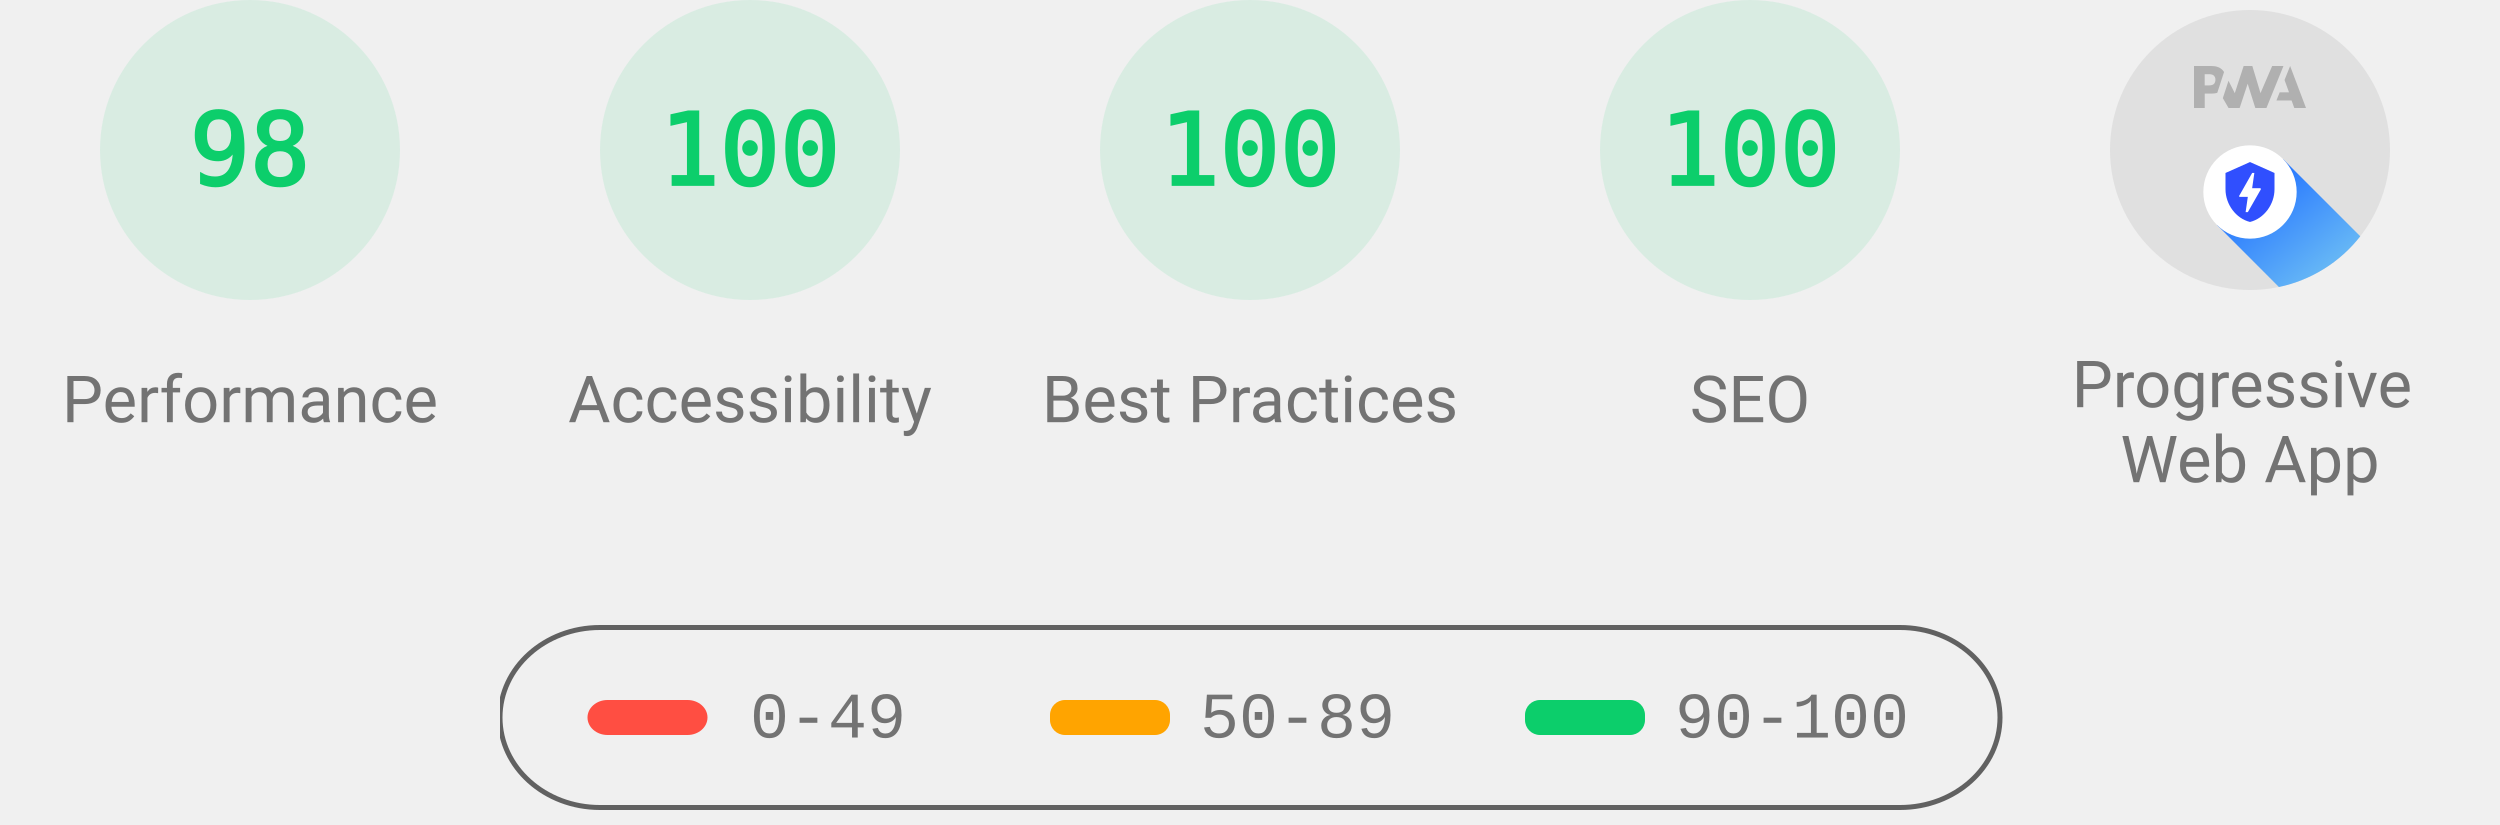
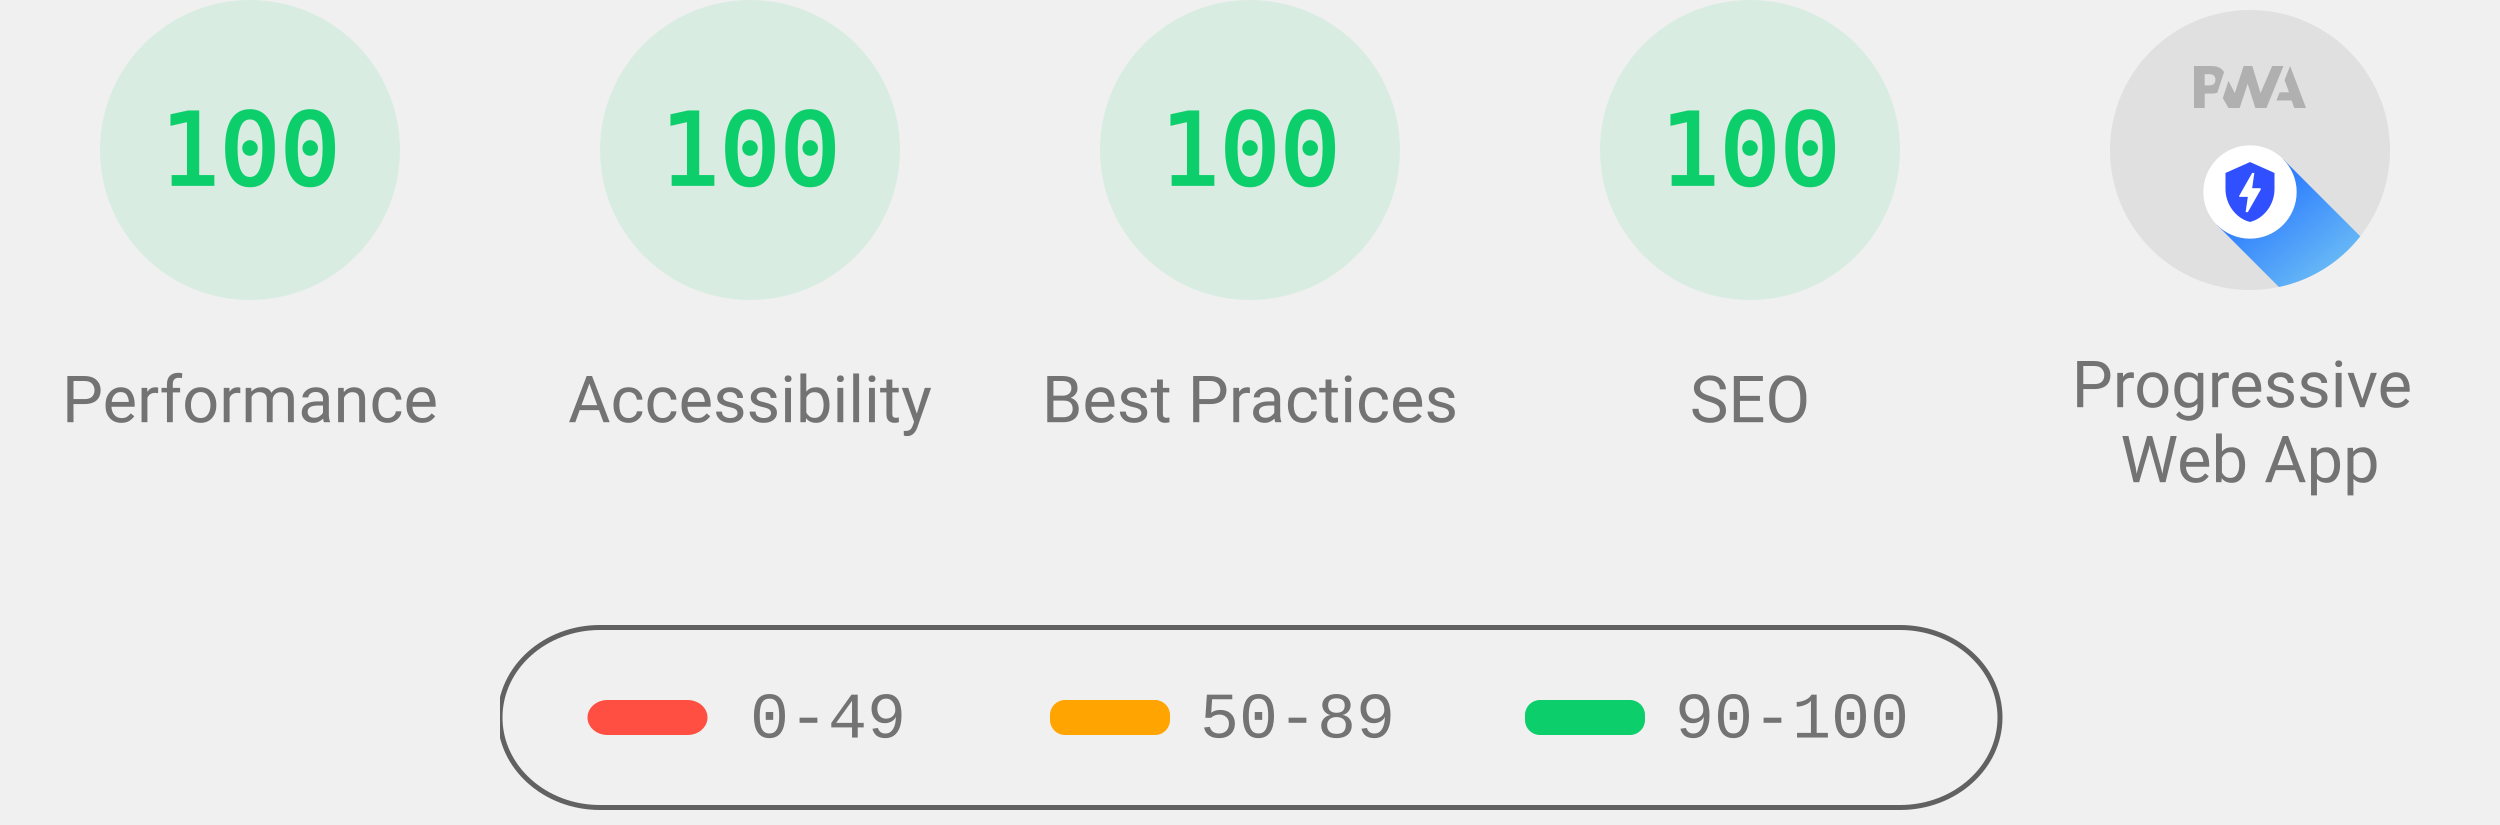
<svg xmlns="http://www.w3.org/2000/svg" class="theme--agnostic" fill="none" width="1000" height="330">
  <style>
			.gauge-base {
				opacity: 0.1
			}

			.gauge-arc {
				fill: none;
				animation-delay: 250ms;
				stroke-linecap: round;
				transform: rotate(-90deg);
				transform-origin: 100px 60px;
				animation: load-gauge 1s ease forwards
			}

			.guage-text {
				font-size: 40px;
				font-family: monospace;
				text-align: center
			}

			.guage-red {
				color: #ff4e42;
				fill: #ff4e42;
				stroke: #ff4e42
			}
			.guage-orange {
				color: #ffa400;
				fill: #ffa400;
				stroke: #ffa400
			}
			.guage-green {
				color: #0cce6b;
				fill: #0cce6b;
				stroke: #0cce6b
			}
			.theme--agnostic .guage-undefined {
				color: #5c5c5c;
				fill: #5c5c5c;
				stroke: #5c5c5c
			}
			.theme--light .guage-undefined {
				color: #1e1e1e;
				fill: #1e1e1e;
				stroke: #1e1e1e
			}
			.theme--dark .guage-undefined {
				color: #f5f5f5;
				fill: #f5f5f5;
				stroke: #f5f5f5
			}

			.guage-title {
				stroke: none;
				font-size: 26px;
				line-height: 26px;
				font-family: Roboto, Halvetica, Arial, sans-serif
			}
			.metric.guage-title {
				font-family: 'Courier New', Courier, monospace
			}
			.theme--agnostic .guage-title {
				color: #737373;
				fill: #737373
			}
			.theme--light .guage-title {
				color: #212121;
				fill: #212121
			}
			.theme--dark .guage-title {
				color: #f5f5f5;
				fill: #f5f5f5
			}

			@keyframes load-gauge {
				from {
					stroke-dasharray: 0 352.858
				}
			}
			.lh-gauge--pwa__disc {
				fill: #e0e0e0
			}
			.lh-gauge--pwa__logo {
				position: relative;
				fill: #b0b0b0
			}
			.lh-gauge--pwa__invisible {
				display: none
			}
			.lh-gauge--pwa__visible {
				display: inline
			}
			.guage-invisible {
				display: none
			}
			.lh-gauge--pwa__logo--primary-color {
				fill: #304ffe
			}
			.theme--agnostic .lh-gauge--pwa__logo--secondary-color {
				fill: #787878
			}
			.theme--light .lh-gauge--pwa__logo--secondary-color {
				fill: #3d3d3d
			}
			.theme--dark .lh-gauge--pwa__logo--secondary-color {
				fill: #d8b6b6
			}
			.theme--light #svg_2 {
				stroke: #00000022
			}
			.theme--agnostic #svg_2 {
				stroke: #616161
			}
			.theme--light #svg_2 {
				stroke: #00000022
			}
			.theme--dark #svg_2 {
				stroke: #f5f5f566
			}
		</style>
  <svg class="guage-div guage-perf guage-green" viewBox="0 0 200 200" width="200" height="200" x="0" y="0">
    <circle class="gauge-base" r="56" cx="100" cy="60" stroke-width="8" />
-     <circle class="gauge-arc guage-arc-1" r="56" cx="100" cy="60" stroke-width="8" style="stroke-dasharray: 344.821, 351.858;" />
-     <text class="guage-text" x="100px" y="60px" alignment-baseline="central" dominant-baseline="central" text-anchor="middle">98</text>
+     <circle class="gauge-arc guage-arc-1" r="56" cx="100" cy="60" stroke-width="8" style="stroke-dasharray: 351.858, 351.858;" />
+     <text class="guage-text" x="100px" y="60px" alignment-baseline="central" dominant-baseline="central" text-anchor="middle">100</text>
    <text class="guage-title" x="100px" y="160px" alignment-baseline="central" dominant-baseline="central" text-anchor="middle">Performance</text>
  </svg>
  <svg class="guage-div guage-acc guage-green" viewBox="0 0 200 200" width="200" height="200" x="200" y="0">
    <circle class="gauge-base" r="56" cx="100" cy="60" stroke-width="8" />
    <circle class="gauge-arc guage-arc-2" r="56" cx="100" cy="60" stroke-width="8" style="stroke-dasharray: 351.858, 351.858;" />
    <text class="guage-text" x="100px" y="60px" alignment-baseline="central" dominant-baseline="central" text-anchor="middle">100</text>
    <text class="guage-title" x="100px" y="160px" alignment-baseline="central" dominant-baseline="central" text-anchor="middle">Accessibility</text>
  </svg>
  <svg class="guage-div guage-best guage-green" viewBox="0 0 200 200" width="200" height="200" x="400" y="0">
    <circle class="gauge-base" r="56" cx="100" cy="60" stroke-width="8" />
    <circle class="gauge-arc guage-arc-3" r="56" cx="100" cy="60" stroke-width="8" style="stroke-dasharray: 351.858, 351.858;" />
    <text class="guage-text" x="100px" y="60px" alignment-baseline="central" dominant-baseline="central" text-anchor="middle">100</text>
    <text class="guage-title" x="100px" y="160px" alignment-baseline="central" dominant-baseline="central" text-anchor="middle">Best Practices</text>
  </svg>
  <svg class="guage-div guage-seo guage-green" viewBox="0 0 200 200" width="200" height="200" x="600" y="0">
    <circle class="gauge-base" r="56" cx="100" cy="60" stroke-width="8" />
    <circle class="gauge-arc guage-arc-4" r="56" cx="100" cy="60" stroke-width="8" style="stroke-dasharray: 351.858, 351.858;" />
    <text class="guage-text" x="100px" y="60px" alignment-baseline="central" dominant-baseline="central" text-anchor="middle">100</text>
    <text class="guage-title" x="100px" y="160px" alignment-baseline="central" dominant-baseline="central" text-anchor="middle">SEO</text>
  </svg>
  <svg class="guage-div guage-pwa " viewBox="0 0 200 200" width="200" height="200" x="800" y="0">
    <svg viewBox="0 0 60 60" width="112" height="112" x="44" y="4">
      <defs>
        <linearGradient id="lh-gauge--pwa__check-circle__gradient-0" x1="50%" y1="0%" x2="50%" y2="100%">
          <stop stop-color="#00C852" offset="0%" />
          <stop stop-color="#009688" offset="100%" />
        </linearGradient>
        <linearGradient id="lh-gauge--pwa__installable__shadow-gradient-0" x1="76.056%" x2="24.111%" y1="82.995%" y2="24.735%">
          <stop stop-color="#A5D6A7" offset="0%" />
          <stop stop-color="#80CBC4" offset="100%" />
        </linearGradient>
        <linearGradient id="lh-gauge--pwa__fast-reliable__shadow-gradient-0" x1="76.056%" y1="82.995%" x2="25.678%" y2="26.493%">
          <stop stop-color="#64B5F6" offset="0%" />
          <stop stop-color="#2979FF" offset="100%" />
        </linearGradient>
        <g id="lh-gauge--pwa__fast-reliable-badge-0">
          <circle fill="#FFFFFF" cx="10" cy="10" r="10" />
          <path fill="#304FFE" d="M10 3.58l5.25 2.34v3.5c0 3.23-2.24 6.26-5.25 7-3.01-.74-5.25-3.77-5.25-7v-3.5L10 3.58zm-.47 10.74l2.76-4.83.03-.07c.04-.08 0-.24-.22-.24h-1.64l.47-3.26h-.47l-2.7 4.77c-.02.01.05-.1-.04.05-.09.16-.1.31.18.31h1.63l-.47 3.27h.47z" />
        </g>
        <g id="lh-gauge--pwa__installable-badge-0">
          <circle fill="#FFFFFF" cx="10" cy="10" r="10" />
          <path fill="#009688" d="M10 4.167A5.835 5.835 0 0 0 4.167 10 5.835 5.835 0 0 0 10 15.833 5.835 5.835 0 0 0 15.833 10 5.835 5.835 0 0 0 10 4.167zm2.917 6.416h-2.334v2.334H9.417v-2.334H7.083V9.417h2.334V7.083h1.166v2.334h2.334v1.166z" />
        </g>
      </defs>
      <g stroke="none" fill-rule="nonzero">
        <circle class="lh-gauge--pwa__disc" cx="30" cy="30" r="30" />
        <g class="lh-gauge--pwa__logo">
          <path d="M35.66 19.39l.7-1.75h2L37.4 15 38.6 12l3.4 9h-2.51l-.58-1.61z" />
          <path d="M33.52 21l3.65-9h-2.42l-2.5 5.82L30.5 12h-1.86l-1.9 5.82-1.35-2.65-1.21 3.72L25.4 21h2.38l1.72-5.2 1.64 5.2z" />
          <path fill-rule="nonzero" d="M20.3 17.91h1.48c.45 0 .85-.05 1.2-.15l.39-1.18 1.07-3.3a2.64 2.64 0 0 0-.28-.37c-.55-.6-1.36-.91-2.42-.91H18v9h2.3V17.9zm1.96-3.84c.22.22.33.5.33.87 0 .36-.1.65-.29.87-.2.23-.59.35-1.15.35h-.86v-2.41h.87c.52 0 .89.1 1.1.32z" />
        </g>
        <rect class="lh-gauge--pwa__component lh-gauge--pwa__na-line lh-gauge--pwa__invisible" fill="#FFFFFF" x="20" y="32" width="20" height="4" rx="2" />
        <g class="lh-gauge--pwa__component lh-gauge--pwa__fast-reliable-badge lh-gauge--pwa__visible" transform="translate(20, 29)">
          <path fill="url(#lh-gauge--pwa__fast-reliable__shadow-gradient-0)" d="M33.63 19.49A30 30 0 0 1 16.2 30.36L3 17.14 17.14 3l16.49 16.49z" />
          <use href="#lh-gauge--pwa__fast-reliable-badge-0" />
        </g>
        <g class="lh-gauge--pwa__component lh-gauge--pwa__installable-badge lh-gauge--pwa__invisible" transform="translate(20, 29)">
          <path fill="url(#lh-gauge--pwa__installable__shadow-gradient-0)" d="M33.629 19.487c-4.272 5.453-10.391 9.39-17.415 10.869L3 17.142 17.142 3 33.63 19.487z" />
          <use href="#lh-gauge--pwa__installable-badge-0" />
        </g>
        <g class="lh-gauge--pwa__component lh-gauge--pwa__fast-reliable-installable-badges lh-gauge--pwa__invisible">
          <g transform="translate(8, 29)">
            <path fill="url(#lh-gauge--pwa__fast-reliable__shadow-gradient-0)" d="M16.321 30.463L3 17.143 17.142 3l22.365 22.365A29.864 29.864 0 0 1 22 31c-1.942 0-3.84-.184-5.679-.537z" />
            <use href="#lh-gauge--pwa__fast-reliable-badge-0" />
          </g>
          <g transform="translate(32, 29)">
            <path fill="url(#lh-gauge--pwa__installable__shadow-gradient-0)" d="M25.982 11.84a30.107 30.107 0 0 1-13.08 15.203L3 17.143 17.142 3l8.84 8.84z" />
            <use href="#lh-gauge--pwa__installable-badge-0" />
          </g>
        </g>
        <g class="lh-gauge--pwa__component lh-gauge--pwa__check-circle lh-gauge--pwa__invisible" transform="translate(18, 28)">
          <circle fill="#FFFFFF" cx="12" cy="12" r="12" />
          <path fill="url(#lh-gauge--pwa__check-circle__gradient-0)" d="M12 2a10 10 0 1 0 0 20 10 10 0 0 0 0-20zm-2 15l-5-5 1.41-1.41L10 14.17l7.59-7.59L19 8l-9 9z" />
        </g>
      </g>
    </svg>
    <text class="guage-title" y="160px" alignment-baseline="central" dominant-baseline="central" text-anchor="middle">
      <tspan x="100px" dy="-6px">Progressive</tspan>
      <tspan x="100px" dy="30px">Web App</tspan>
    </text>
  </svg>
  <svg width="604" height="76" x="200" y="250">
    <g>
      <rect fill="none" id="canvas_background" height="80" width="604" y="-1" x="-1" />
      <g display="none" overflow="visible" y="0" x="0" height="100%" width="100%" id="canvasGrid">
        <rect fill="url(#gridpattern)" stroke-width="0" y="0" x="0" height="100%" width="100%" />
      </g>
    </g>
    <g>
      <rect fill-opacity="0" stroke-width="2" rx="40" id="svg_2" height="72" width="600" y="1" x="0" fill="#000000" />
      <rect stroke="#000" rx="8" id="svg_3" height="14" width="48" y="30" x="35" stroke-opacity="null" stroke-width="0" fill="#ff4e42" />
      <rect stroke="#000" rx="6" id="svg_4" height="14" width="48" y="30" x="220" stroke-opacity="null" stroke-width="0" fill="#ffa400" />
      <rect stroke="#000" rx="6" id="svg_5" height="14" width="48" y="30" x="410" stroke-opacity="null" stroke-width="0" fill="#0cce6b" />
      <text class="metric guage-title" xml:space="preserve" text-anchor="start" font-size="26" id="svg_6" y="45" x="100" stroke-opacity="null" stroke-width="0" stroke="#000">0-49</text>
      <text class="metric guage-title" xml:space="preserve" text-anchor="start" font-size="26" id="svg_7" y="45" x="280" stroke-opacity="null" stroke-width="0" stroke="#000">50-89</text>
      <text class="metric guage-title" xml:space="preserve" text-anchor="start" font-size="26" id="svg_8" y="45" x="470" stroke-opacity="null" stroke-width="0" stroke="#000">90-100</text>
    </g>
  </svg>
</svg>
